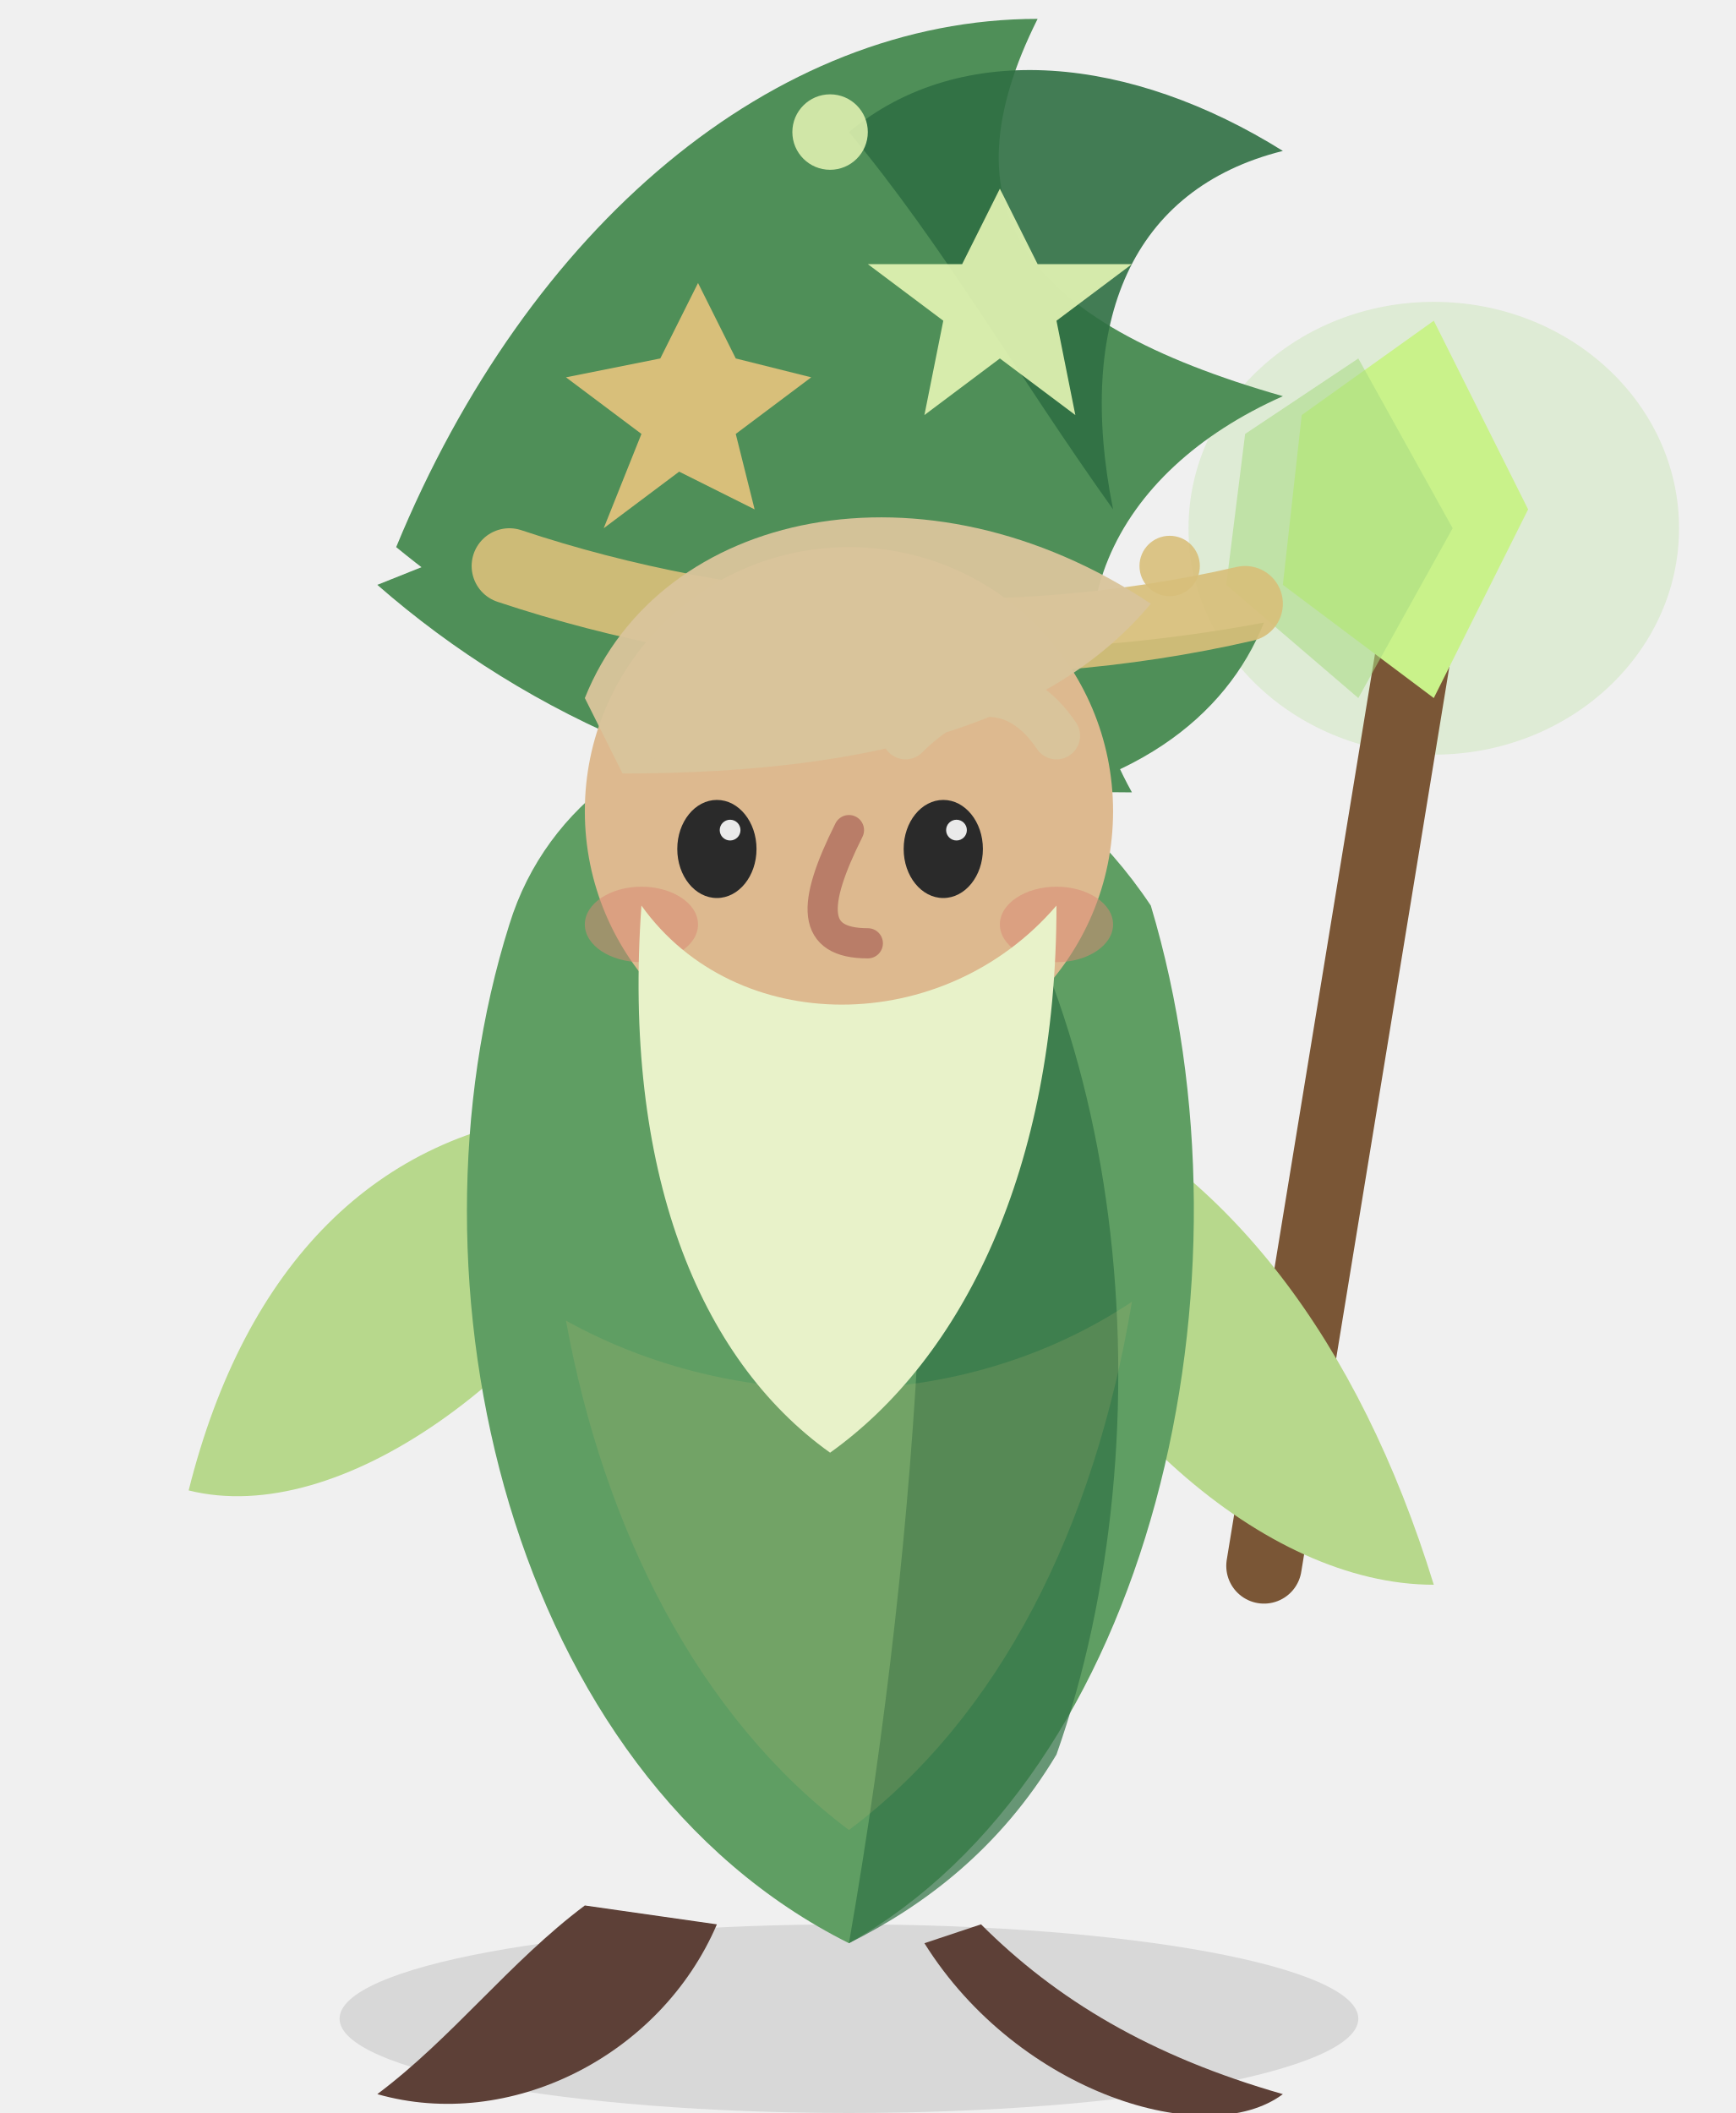
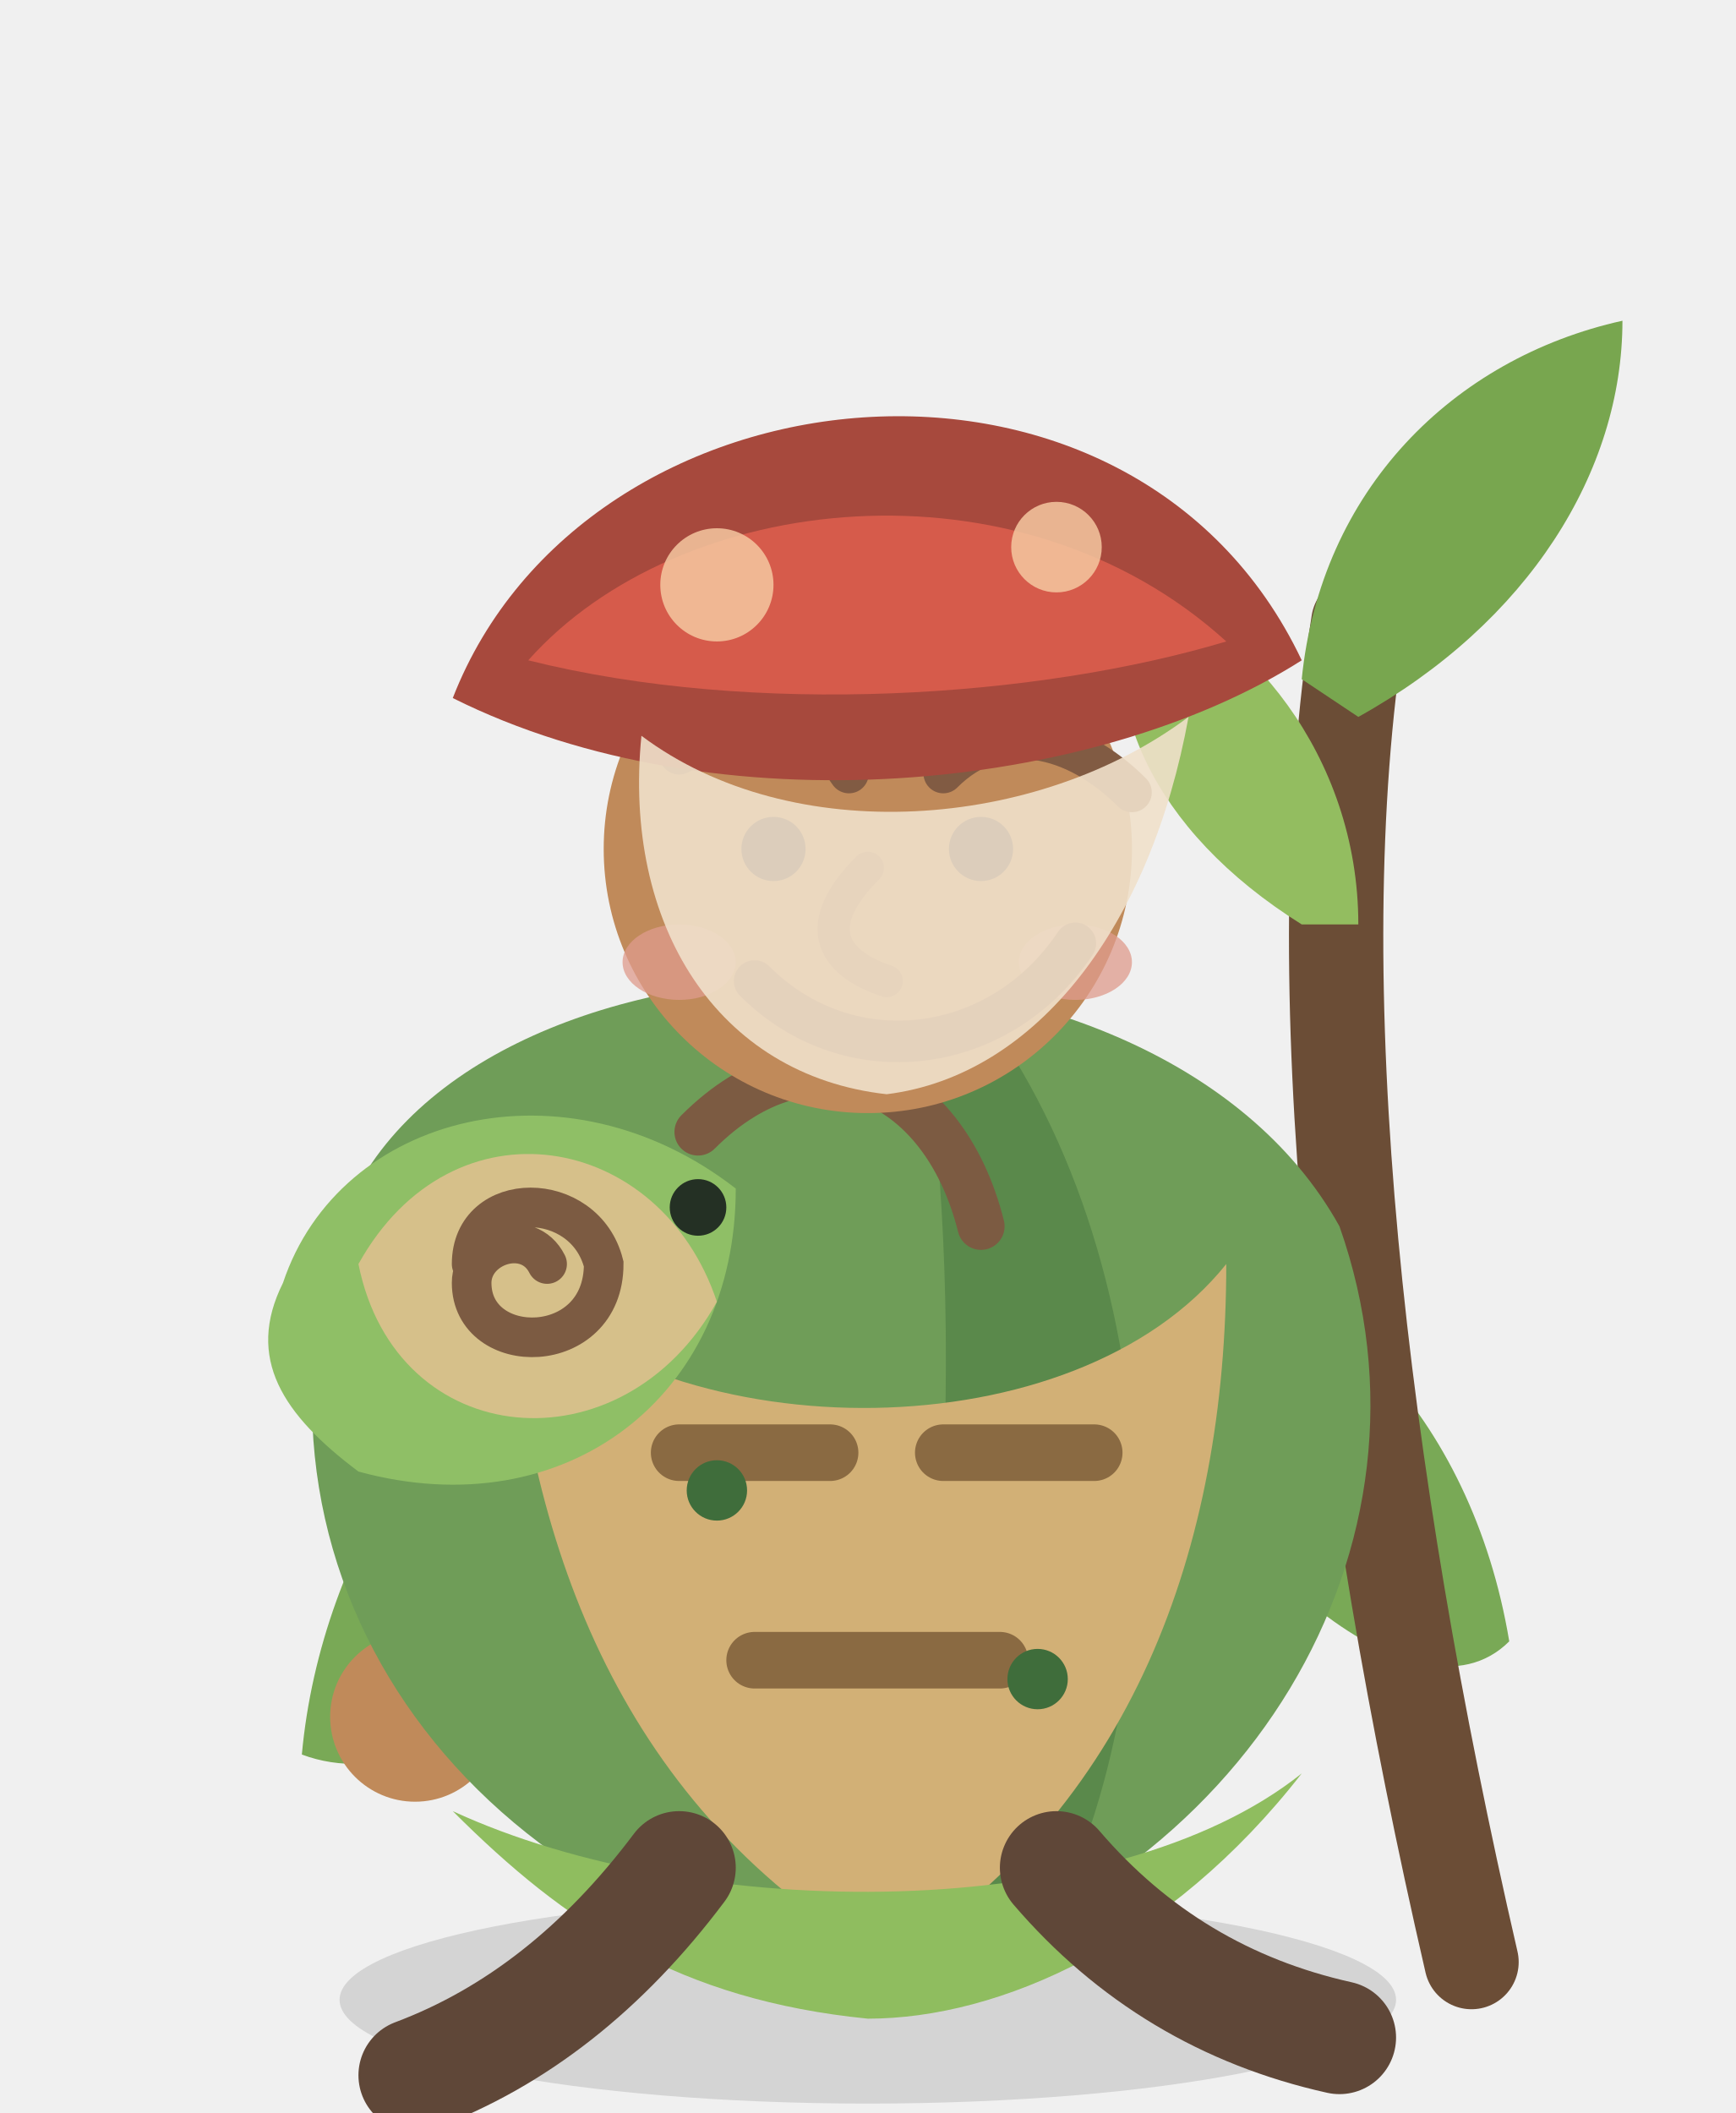
<svg xmlns="http://www.w3.org/2000/svg" width="92" height="112" viewBox="0 0 92 112">
-   <ellipse cx="45" cy="107" rx="27" ry="5" fill="#000000" opacity="0.1" />
-   <ellipse cx="76" cy="28" rx="13" ry="12" fill="#a8da82" opacity="0.25" />
-   <path d="M67 83L76 28" fill="none" stroke="#7a5636" stroke-width="4" stroke-linecap="round" />
-   <path d="M76 17L81 27L76 37L68 31L69 22Z" fill="#c9f28a" />
-   <path d="M72 19L77 28L72 37L65 31L66 23Z" fill="#a8da82" opacity="0.55" transform="translate(0 0)" />
-   <path d="M30 59C20 60 13 67 10 79C18 81 29 73 35 62Z" fill="#b7d88c" />
-   <path d="M56 58C65 62 72 71 76 84C67 84 57 75 52 63Z" fill="#b7d88c" />
-   <path d="M27 49C31 36 51 33 61 48C67 68 61 94 45 103C27 94 21 68 27 49Z" fill="#5f9e63" />
-   <path d="M48 39C60 52 62 76 56 93C53 98 49 101 45 103C49 80 50 58 48 39Z" fill="#327345" opacity="0.72" />
-   <path d="M30 70C39 75 51 75 60 69C58 81 53 91 45 97C37 91 32 81 30 70Z" fill="#d8bf7a" opacity="0.16" />
-   <path d="M21 29C28 12 41 1 55 1C50 11 54 17 68 21C59 25 55 33 60 42C45 42 32 38 21 29Z" fill="#4f8f58" />
-   <path d="M45 7C51 2 60 3 68 8C60 10 57 17 59 27C54 20 50 13 45 7Z" fill="#2f6f43" opacity="0.9" />
-   <path d="M35 19L37 15L39 19L43 20L39 23L40 27L36 25L32 28L34 23L30 20Z" fill="#d8bf7a" />
-   <path d="M53 10L55 14L60 14L56 17L57 22L53 19L49 22L50 17L46 14L51 14Z" fill="#e6f6b5" opacity="0.9" />
-   <circle cx="44" cy="7" r="2" fill="#e6f6b5" opacity="0.85" />
-   <circle cx="62" cy="30" r="1.6" fill="#d8bf7a" opacity="0.9" />
-   <path d="M25 29C36 34 51 36 67 33C65 38 60 42 51 43C39 43 28 38 20 31Z" fill="#4f8f58" />
-   <path d="M27 30C39 34 53 35 66 32" fill="none" stroke="#d8bf7a" stroke-width="4" stroke-linecap="round" opacity="0.92" />
-   <circle cx="45" cy="43" r="14" fill="#ddb98f" />
-   <path d="M31 37C35 27 49 24 61 32C56 38 47 41 33 41Z" fill="#d9c49b" opacity="0.95" />
-   <ellipse cx="38" cy="45" rx="2.1" ry="2.6" fill="#2a2a2a" />
-   <ellipse cx="50" cy="45" rx="2.1" ry="2.6" fill="#2a2a2a" />
-   <circle cx="38.7" cy="44" r="0.55" fill="#ffffff" opacity="0.9" />
-   <circle cx="50.7" cy="44" r="0.55" fill="#ffffff" opacity="0.9" />
-   <path d="M35 39C38 36 41 36 43 39" fill="none" stroke="#d9c49b" stroke-width="2.5" stroke-linecap="round" />
-   <path d="M48 39C51 36 54 36 56 39" fill="none" stroke="#d9c49b" stroke-width="2.5" stroke-linecap="round" />
-   <ellipse cx="34" cy="49" rx="3" ry="2" fill="#d98975" opacity="0.52" />
-   <ellipse cx="56" cy="49" rx="3" ry="2" fill="#d98975" opacity="0.52" />
-   <path d="M45 44C43 48 43 50 46 50" fill="none" stroke="#b97d68" stroke-width="1.6" stroke-linecap="round" />
-   <path d="M34 48C39 55 50 55 56 48C56 62 51 72 44 77C37 72 33 62 34 48Z" fill="#e8f2c9" />
-   <path d="M31 101C27 104 24 108 20 111C27 113 35 109 38 102Z" fill="#5d4037" />
-   <path d="M52 102C56 106 61 109 68 111C64 114 54 111 49 103Z" fill="#5d4037" />
+   <style>.body,.robe,.robeHem,.head,.hatHair,.staffArm,.offArm,.staff,.capeScarf,.familiar{transform-box:view-box}.body,.robe{transform-origin:46px 102px;animation:bodyBreathe 2.8s ease-in-out infinite}.head{transform-origin:46px 40px;animation:headNod 3.4s ease-in-out infinite}.hatHair{transform-origin:46px 28px;animation:hatSway 2.7s ease-in-out infinite}.staffArm,.staff{transform-origin:64px 62px;animation:staffIdle 2.4s ease-in-out infinite}.offArm{transform-origin:31px 61px;animation:offIdle 2.9s ease-in-out infinite}.capeScarf{transform-origin:44px 62px;animation:capeIdle 2s ease-in-out infinite}.familiar{transform-origin:20px 86px;animation:familiarBob 1.6s ease-in-out infinite}@keyframes bodyBreathe{0%,100%{transform:translateY(0) scale(1)}50%{transform:translateY(-1px) scale(1.015,.985)}}@keyframes headNod{0%,100%{transform:rotate(-1deg)}50%{transform:rotate(1.5deg) translateY(-.5px)}}@keyframes hatSway{0%,100%{transform:rotate(-2deg)}50%{transform:rotate(2deg)}}@keyframes staffIdle{0%,100%{transform:rotate(-2deg)}50%{transform:rotate(3deg)}}@keyframes offIdle{0%,100%{transform:rotate(1deg)}50%{transform:rotate(-3deg)}}@keyframes capeIdle{0%,100%{transform:skewX(-2deg)}50%{transform:skewX(3deg)}}@keyframes familiarBob{0%,100%{transform:translateY(0) rotate(-2deg)}50%{transform:translateY(-2px) rotate(3deg)}}@media (prefers-reduced-motion: reduce){.body,.robe,.robeHem,.head,.hatHair,.staffArm,.offArm,.staff,.capeScarf,.familiar{animation:none}}</style>
+   <ellipse cx="46" cy="106" rx="28" ry="5.5" fill="#000000" opacity="0.12" />
+   <g class="staffArm staff">
+     <path d="M61 66C70 67 78 75 80 87C75 92 64 82 60 72Z" fill="#79a956" />
+     <path d="M72 33C69 52 72 78 78 104" stroke="#6b4d36" stroke-width="5" stroke-linecap="round" fill="none" />
+     <path d="M72 38C81 33 86 25 86 17C77 19 70 26 69 36Z" fill="#78a64f" />
+     <path d="M69 49C61 44 58 37 60 31C66 33 72 40 72 49Z" fill="#93bd60" />
+   </g>
+   <g class="offArm">
+     <path d="M34 67C24 71 17 82 16 93C24 96 35 85 39 72Z" fill="#79a956" />
+     <circle cx="22" cy="91" r="4.5" fill="#c08a5a" />
+   </g>
+   <g class="body robe">
+     <path d="M18 65C24 48 61 47 71 65C77 82 66 100 47 105C25 102 12 84 18 65Z" fill="#6f9d58" />
+     <path d="M48 49C61 61 63 84 57 99C54 102 50 104 47 105C51 82 51 64 48 49Z" fill="#4f7d44" opacity="0.64" />
+     <g class="capeScarf">
+       <path d="M27 68C36 77 57 77 65 67C65 82 60 96 47 104C33 96 28 82 27 68Z" fill="#d2b076" />
+       <path d="M36 77H44M50 77H58M40 88H53" stroke="#8a6a42" stroke-width="3" stroke-linecap="round" />
+       <circle cx="38" cy="79" r="1.6" fill="#3f6d3b" />
+       <circle cx="55" cy="89" r="1.6" fill="#3f6d3b" />
+     </g>
+     <g class="robeHem">
+       <path d="M24 96C37 102 59 102 69 94C62 103 53 107 46 107C36 106 30 102 24 96Z" fill="#8fbd5f" />
+     </g>
+   </g>
+   <path d="M36 99Q30 107 22 110" stroke="#5f4738" stroke-width="6" stroke-linecap="round" fill="none" />
+   <path d="M56 99Q62 106 71 108" stroke="#5f4738" stroke-width="6" stroke-linecap="round" fill="none" />
+   <g class="familiar">
+     <path d="M15 68C18 59 30 56 39 63C39 74 30 81 19 78C15 75 13 72 15 68Z" fill="#8fbf66" />
+     <path d="M19 67C24 58 35 60 38 69C33 78 21 77 19 67Z" fill="#d6c08a" />
+     <path d="M25 67C25 63 31 63 32 67C32 72 25 72 25 68C25 66 28 65 29 67" stroke="#7c5b42" stroke-width="2.1" stroke-linecap="round" fill="none" />
+     <circle cx="37" cy="64" r="1.5" fill="#243024" />
+     <path d="M37 60C43 54 50 57 52 65" stroke="#7c5b42" stroke-width="2.5" stroke-linecap="round" fill="none" />
+   </g>
+   <g class="head">
+     <circle cx="46" cy="45" r="14" fill="#c08a5a" />
+     <ellipse cx="36" cy="51" rx="3" ry="2" fill="#df9b8c" opacity="0.75" />
+     <ellipse cx="57" cy="51" rx="3" ry="2" fill="#df9b8c" opacity="0.75" />
+     <circle cx="41" cy="45" r="1.7" fill="#242234" />
+     <circle cx="52" cy="45" r="1.7" fill="#242234" />
+     <path d="M36 40C40 38 43 38 45 41M50 41C53 38 57 39 60 42" stroke="#815b43" stroke-width="2.1" stroke-linecap="round" fill="none" />
+     <path d="M40 52C45 57 53 56 57 50" stroke="#7f4d3e" stroke-width="2.2" stroke-linecap="round" fill="none" />
+     <path d="M46 46C43 49 44 51 47 52" stroke="#956347" stroke-width="1.7" stroke-linecap="round" fill="none" />
+   </g>
+   <g class="hatHair">
+     <path d="M24 37C31 19 60 16 69 35C58 42 38 44 24 37Z" fill="#a7493d" />
+     <path d="M28 35C36 26 54 24 65 34C55 37 40 38 28 35Z" fill="#d65b4b" />
+     <circle cx="38" cy="31" r="3" fill="#f5c7a0" opacity="0.85" />
+     <circle cx="56" cy="29" r="2.4" fill="#f5c7a0" opacity="0.85" />
+     <path d="M34 39C42 45 55 44 63 38C61 49 55 57 47 58C38 57 33 49 34 39Z" fill="#f0e0ca" opacity="0.9" />
+   </g>
</svg>
